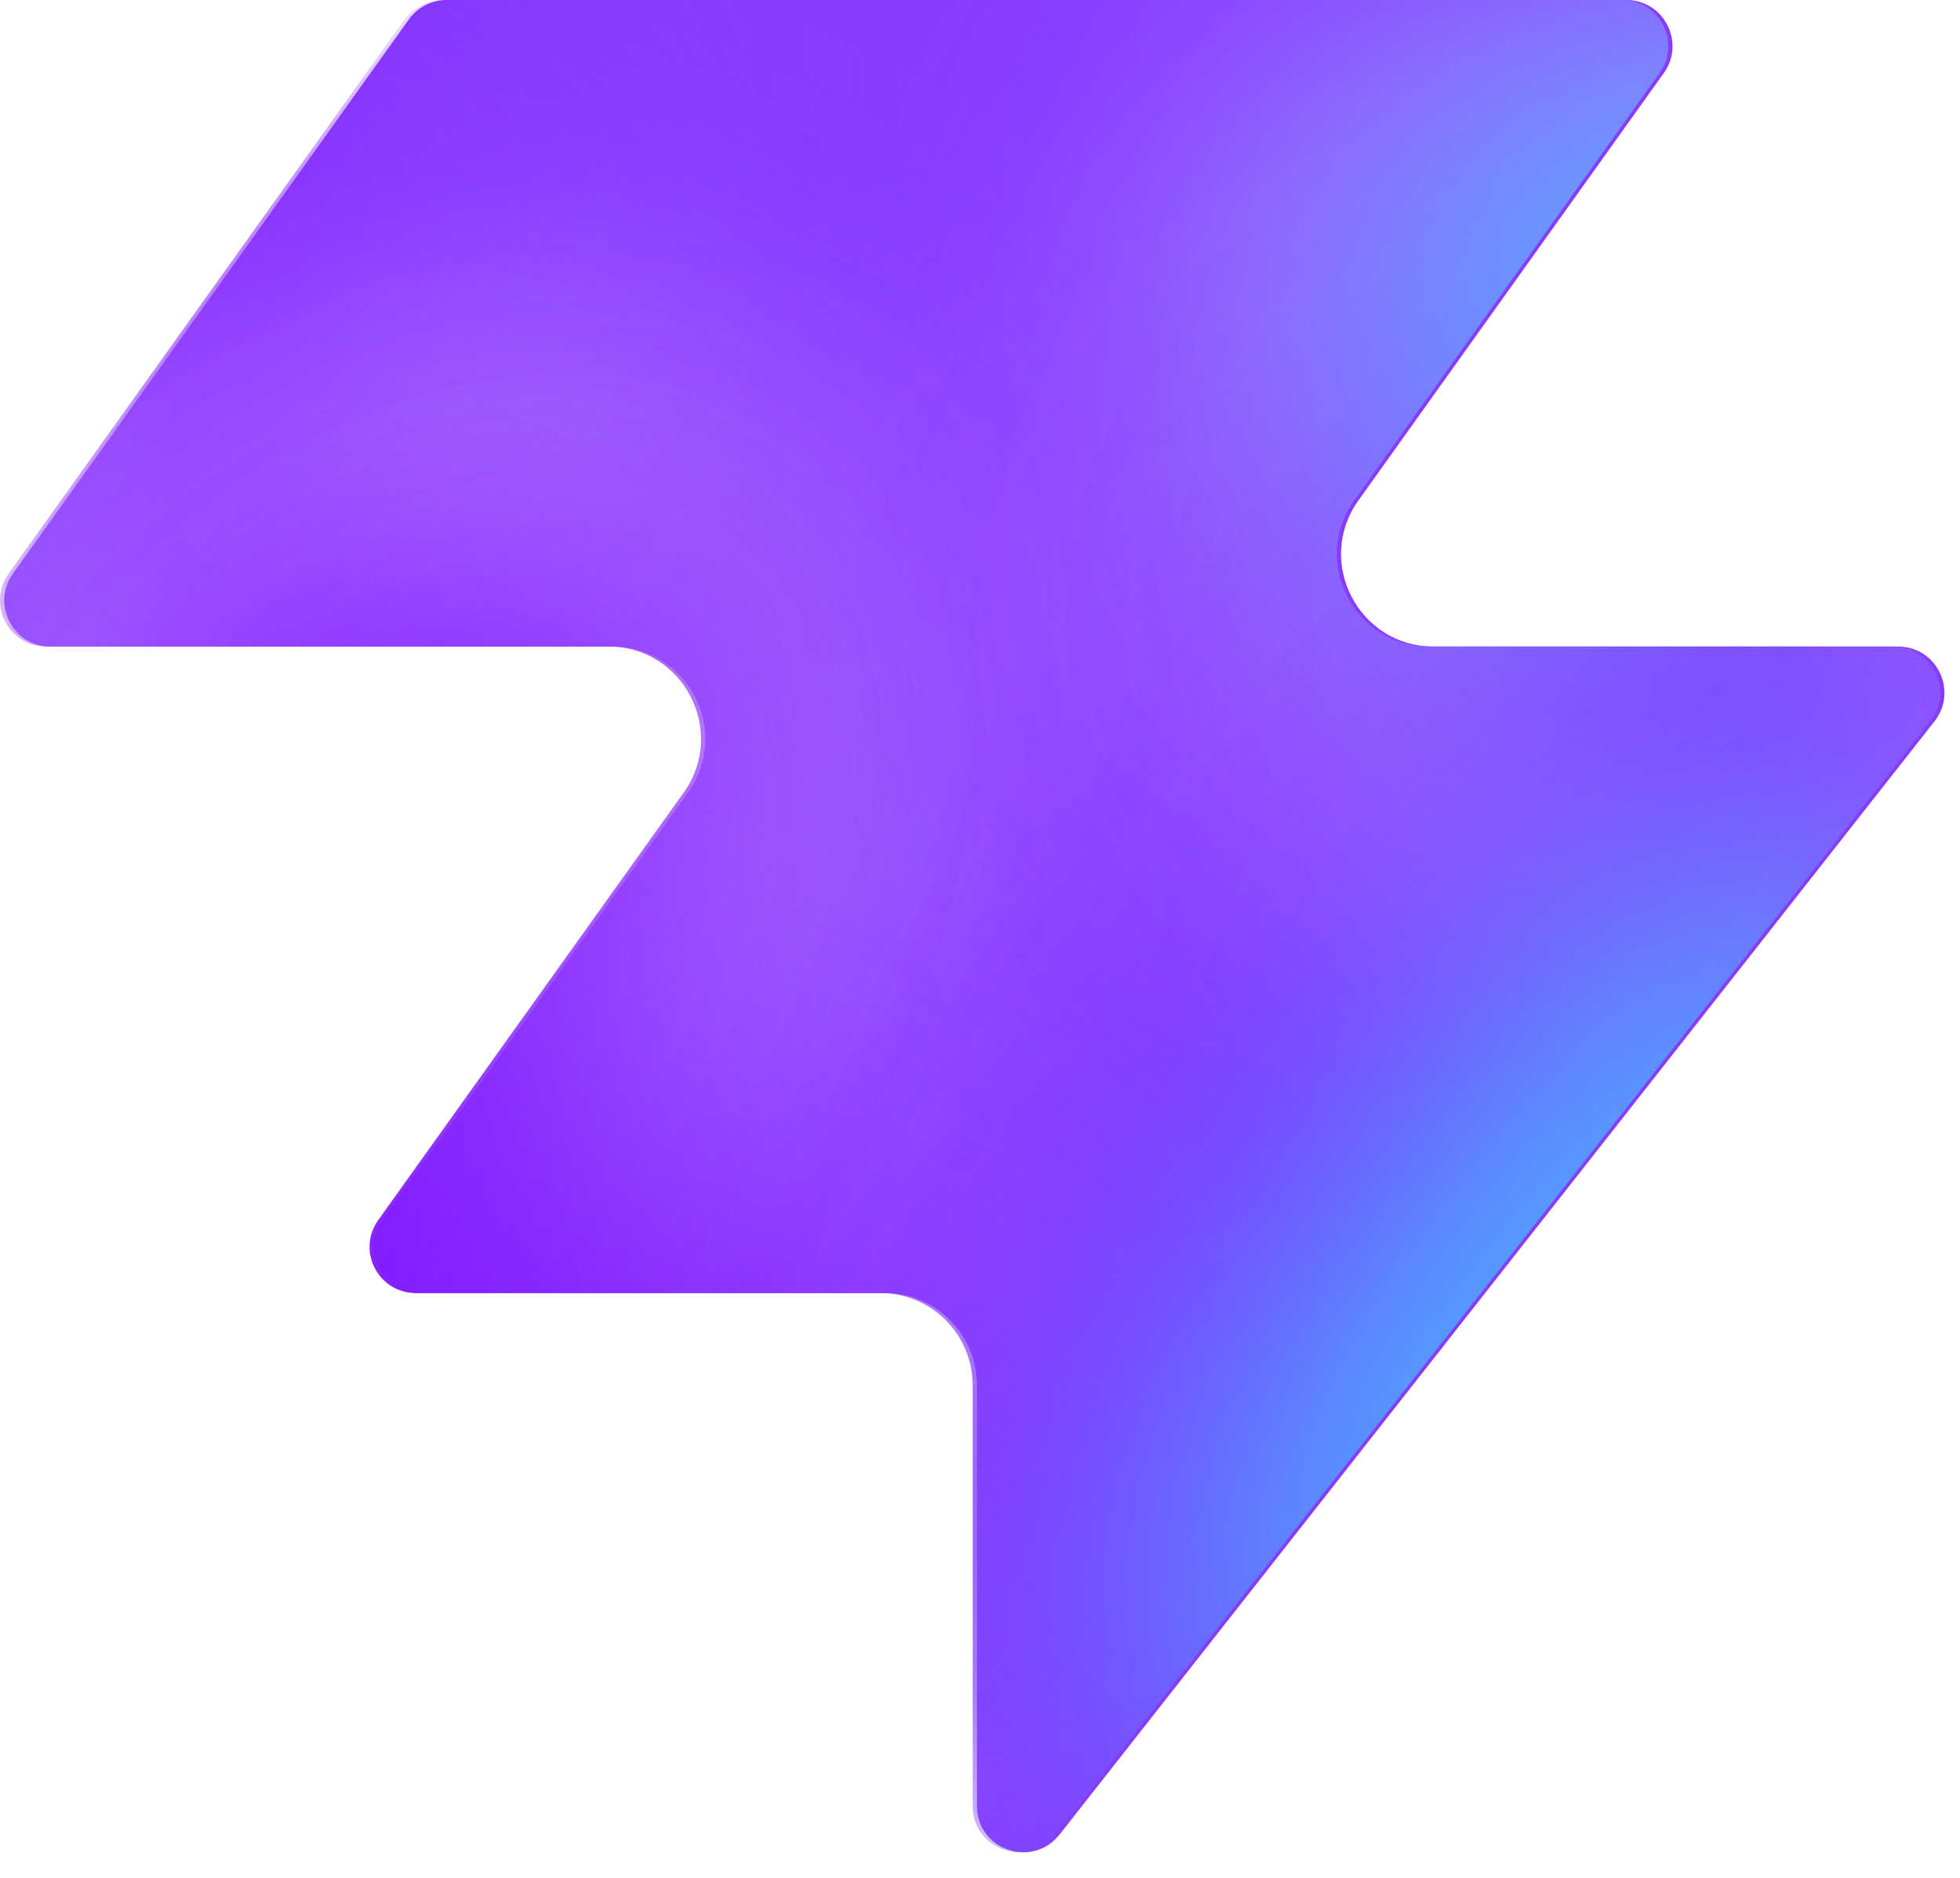
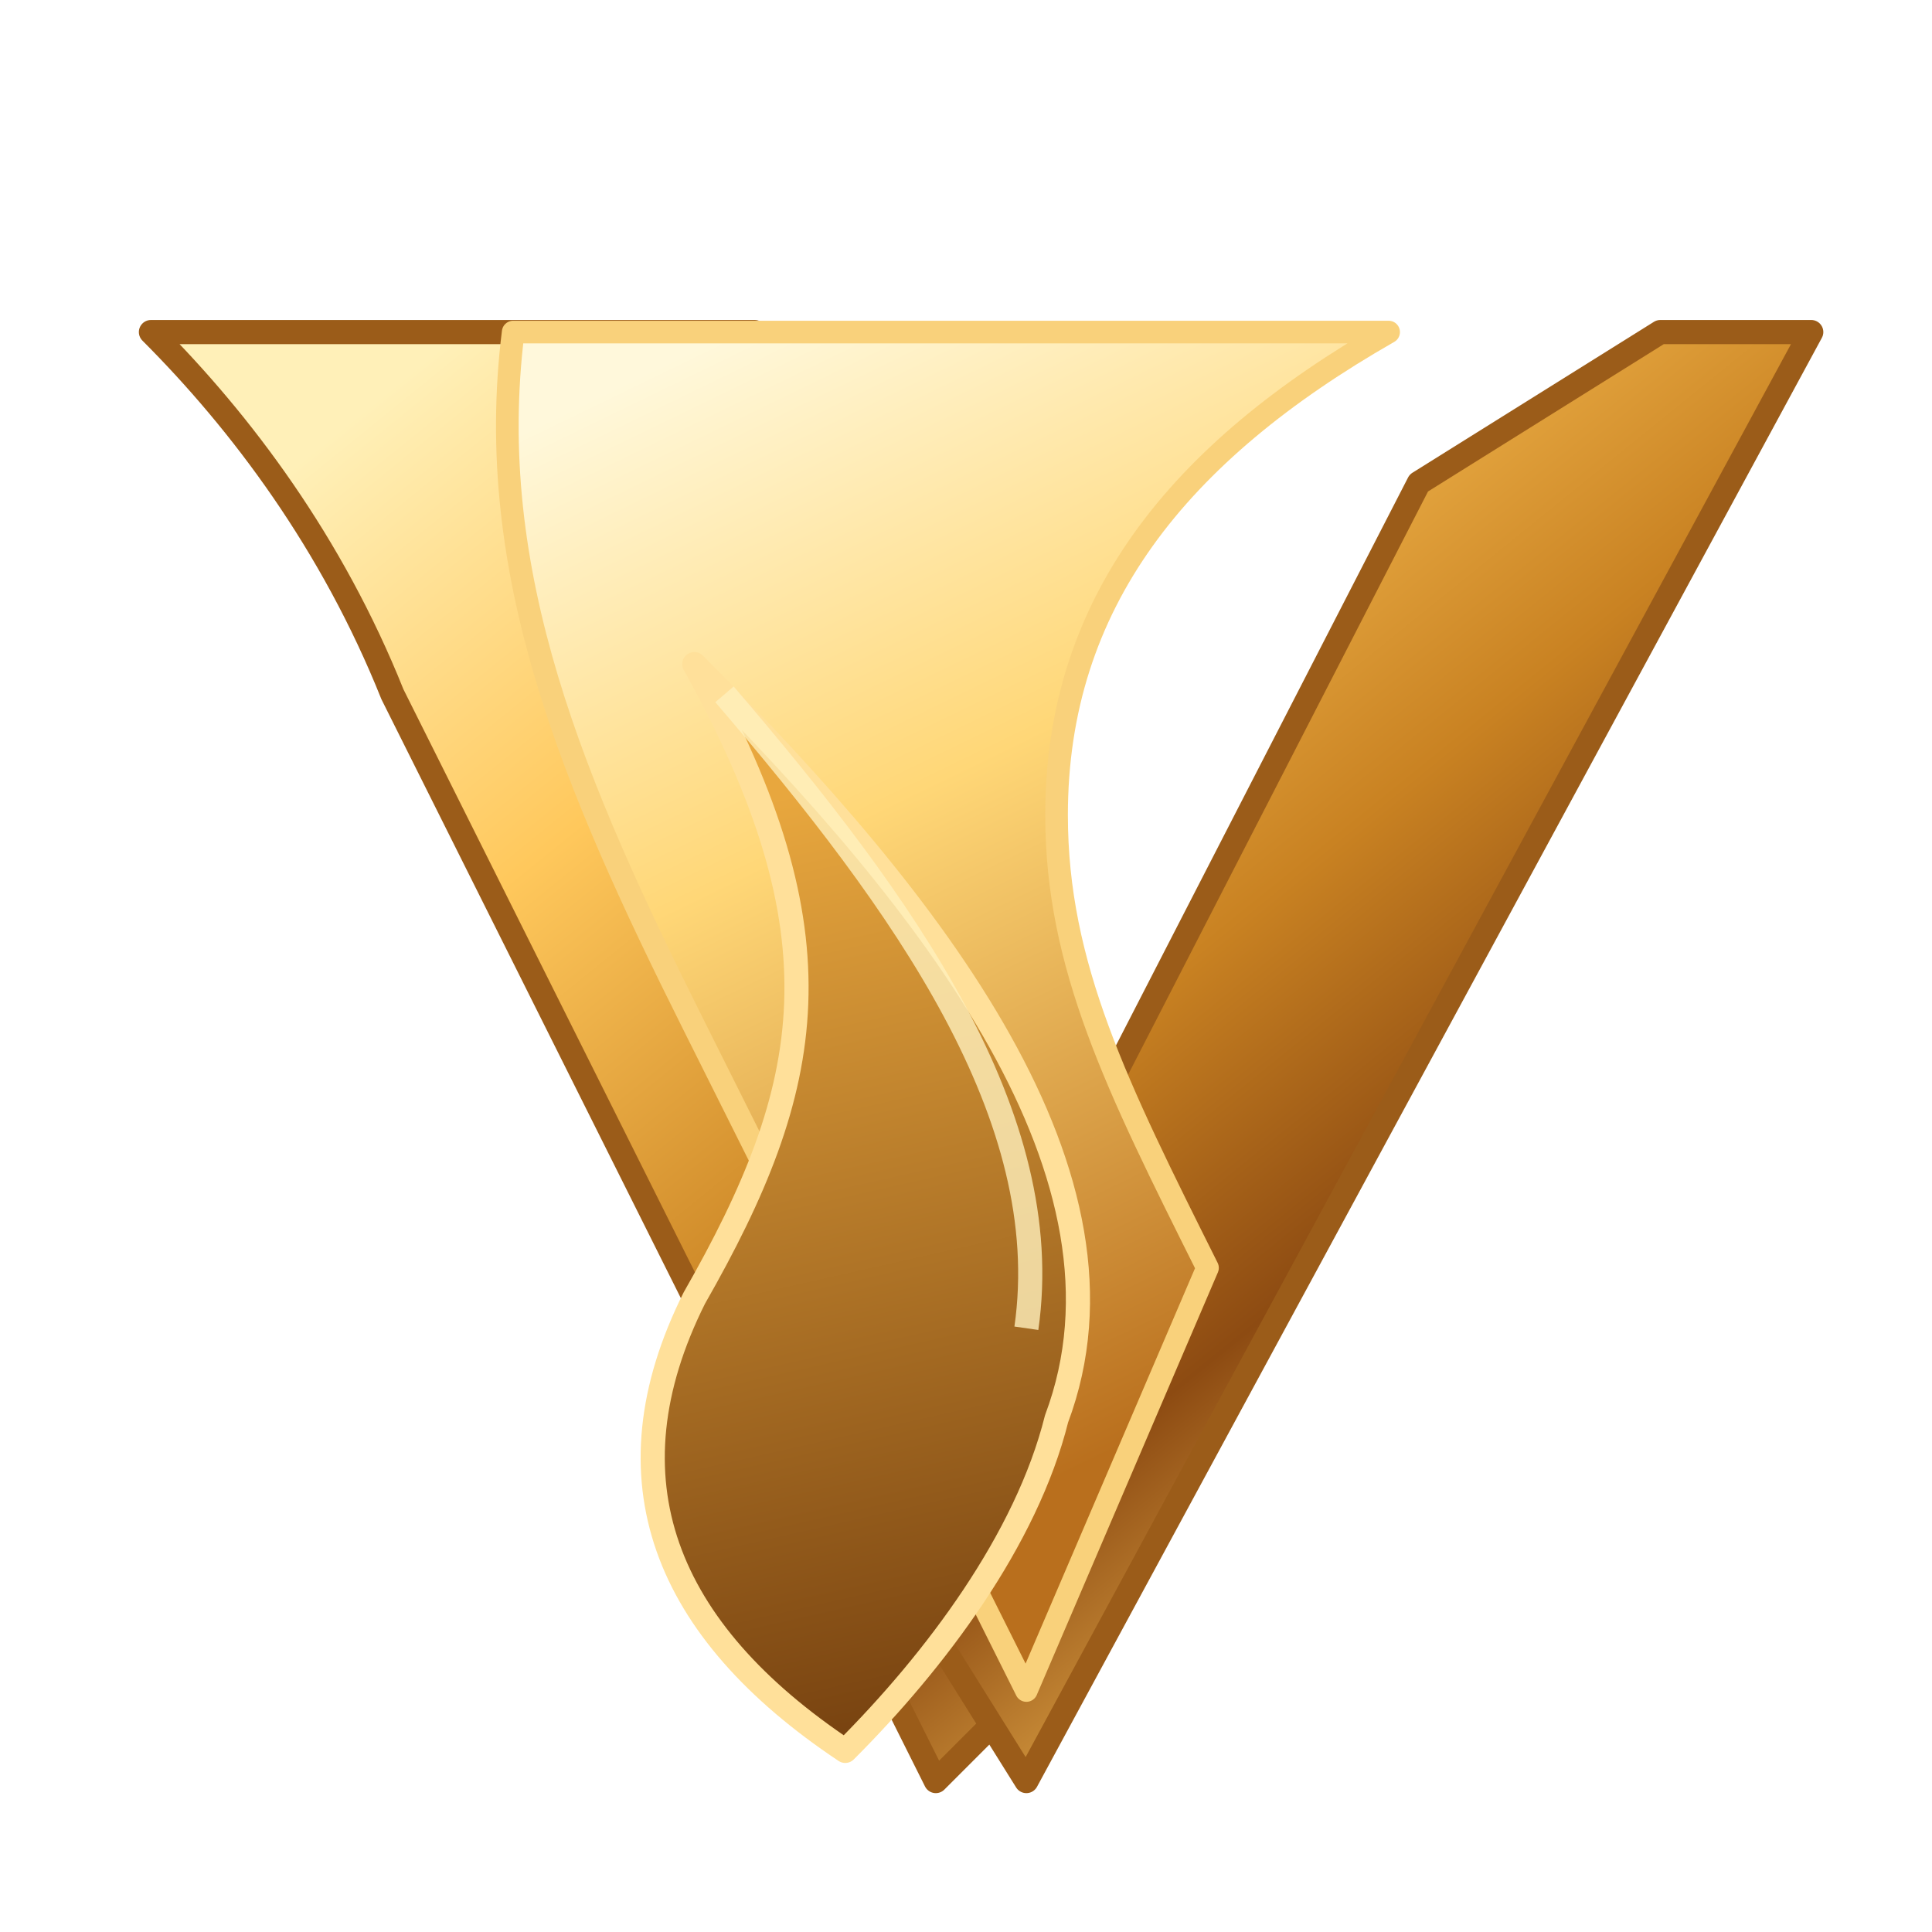
- <svg xmlns="http://www.w3.org/2000/svg" width="48" height="46" fill="none" viewBox="0 0 48 46">
-   <path fill="#863bff" d="M25.946 44.938c-.664.845-2.021.375-2.021-.698V33.937a2.26 2.26 0 0 0-2.262-2.262H10.287c-.92 0-1.456-1.04-.92-1.788l7.48-10.471c1.07-1.497 0-3.578-1.842-3.578H1.237c-.92 0-1.456-1.04-.92-1.788L10.013.474c.214-.297.556-.474.92-.474h28.894c.92 0 1.456 1.04.92 1.788l-7.48 10.471c-1.07 1.498 0 3.579 1.842 3.579h11.377c.943 0 1.473 1.088.89 1.83L25.947 44.94z" style="fill:#863bff;fill:color(display-p3 .525 .23 1);fill-opacity:1" />
-   <mask id="a" width="48" height="46" x="0" y="0" maskUnits="userSpaceOnUse" style="mask-type:alpha">
-     <path fill="#000" d="M25.842 44.938c-.664.844-2.021.375-2.021-.698V33.937a2.26 2.26 0 0 0-2.262-2.262H10.183c-.92 0-1.456-1.04-.92-1.788l7.48-10.471c1.07-1.498 0-3.579-1.842-3.579H1.133c-.92 0-1.456-1.04-.92-1.787L9.91.473c.214-.297.556-.474.92-.474h28.894c.92 0 1.456 1.04.92 1.788l-7.48 10.471c-1.07 1.498 0 3.578 1.842 3.578h11.377c.943 0 1.473 1.088.89 1.832L25.843 44.94z" style="fill:#000;fill-opacity:1" />
-   </mask>
-   <g mask="url(#a)">
-     <g filter="url(#b)">
-       <ellipse cx="5.508" cy="14.704" fill="#ede6ff" rx="5.508" ry="14.704" style="fill:#ede6ff;fill:color(display-p3 .927 .903 1);fill-opacity:1" transform="matrix(.00324 1 1 -.00324 -4.47 31.516)" />
-     </g>
-     <g filter="url(#c)">
-       <ellipse cx="10.399" cy="29.851" fill="#ede6ff" rx="10.399" ry="29.851" style="fill:#ede6ff;fill:color(display-p3 .927 .903 1);fill-opacity:1" transform="matrix(.00324 1 1 -.00324 -39.328 7.883)" />
-     </g>
-     <g filter="url(#d)">
-       <ellipse cx="5.508" cy="30.487" fill="#7e14ff" rx="5.508" ry="30.487" style="fill:#7e14ff;fill:color(display-p3 .492 .077 1);fill-opacity:1" transform="rotate(89.814 -25.913 -14.639)scale(1 -1)" />
-     </g>
-     <g filter="url(#e)">
-       <ellipse cx="5.508" cy="30.599" fill="#7e14ff" rx="5.508" ry="30.599" style="fill:#7e14ff;fill:color(display-p3 .492 .077 1);fill-opacity:1" transform="rotate(89.814 -32.644 -3.334)scale(1 -1)" />
-     </g>
-     <g filter="url(#f)">
-       <ellipse cx="5.508" cy="30.599" fill="#7e14ff" rx="5.508" ry="30.599" style="fill:#7e14ff;fill:color(display-p3 .492 .077 1);fill-opacity:1" transform="matrix(.00324 1 1 -.00324 -34.34 30.47)" />
-     </g>
-     <g filter="url(#g)">
-       <ellipse cx="14.072" cy="22.078" fill="#ede6ff" rx="14.072" ry="22.078" style="fill:#ede6ff;fill:color(display-p3 .927 .903 1);fill-opacity:1" transform="rotate(93.35 24.506 48.493)scale(-1 1)" />
-     </g>
-     <g filter="url(#h)">
-       <ellipse cx="3.47" cy="21.501" fill="#7e14ff" rx="3.47" ry="21.501" style="fill:#7e14ff;fill:color(display-p3 .492 .077 1);fill-opacity:1" transform="rotate(89.009 28.708 47.59)scale(-1 1)" />
-     </g>
-     <g filter="url(#i)">
-       <ellipse cx="3.47" cy="21.501" fill="#7e14ff" rx="3.47" ry="21.501" style="fill:#7e14ff;fill:color(display-p3 .492 .077 1);fill-opacity:1" transform="rotate(89.009 28.708 47.59)scale(-1 1)" />
-     </g>
-     <g filter="url(#j)">
-       <ellipse cx=".387" cy="8.972" fill="#7e14ff" rx="4.407" ry="29.108" style="fill:#7e14ff;fill:color(display-p3 .492 .077 1);fill-opacity:1" transform="rotate(39.51 .387 8.972)" />
-     </g>
-     <g filter="url(#k)">
-       <ellipse cx="47.523" cy="-6.092" fill="#7e14ff" rx="4.407" ry="29.108" style="fill:#7e14ff;fill:color(display-p3 .492 .077 1);fill-opacity:1" transform="rotate(37.892 47.523 -6.092)" />
-     </g>
-     <g filter="url(#l)">
-       <ellipse cx="41.412" cy="6.333" fill="#47bfff" rx="5.971" ry="9.665" style="fill:#47bfff;fill:color(display-p3 .28 .748 1);fill-opacity:1" transform="rotate(37.892 41.412 6.333)" />
-     </g>
-     <g filter="url(#m)">
-       <ellipse cx="-1.879" cy="38.332" fill="#7e14ff" rx="4.407" ry="29.108" style="fill:#7e14ff;fill:color(display-p3 .492 .077 1);fill-opacity:1" transform="rotate(37.892 -1.88 38.332)" />
-     </g>
-     <g filter="url(#n)">
-       <ellipse cx="-1.879" cy="38.332" fill="#7e14ff" rx="4.407" ry="29.108" style="fill:#7e14ff;fill:color(display-p3 .492 .077 1);fill-opacity:1" transform="rotate(37.892 -1.88 38.332)" />
-     </g>
-     <g filter="url(#o)">
-       <ellipse cx="35.651" cy="29.907" fill="#7e14ff" rx="4.407" ry="29.108" style="fill:#7e14ff;fill:color(display-p3 .492 .077 1);fill-opacity:1" transform="rotate(37.892 35.651 29.907)" />
-     </g>
-     <g filter="url(#p)">
-       <ellipse cx="38.418" cy="32.4" fill="#47bfff" rx="5.971" ry="15.297" style="fill:#47bfff;fill:color(display-p3 .28 .748 1);fill-opacity:1" transform="rotate(37.892 38.418 32.4)" />
-     </g>
-   </g>
+ <svg xmlns="http://www.w3.org/2000/svg" viewBox="0 0 64 64" role="img" aria-label="Gold V logo">
  <defs>
-     <filter id="b" width="60.045" height="41.654" x="-19.77" y="16.149" color-interpolation-filters="sRGB" filterUnits="userSpaceOnUse">
-       <feFlood flood-opacity="0" result="BackgroundImageFix" />
-       <feBlend in="SourceGraphic" in2="BackgroundImageFix" result="shape" />
-       <feGaussianBlur result="effect1_foregroundBlur_2002_17158" stdDeviation="7.659" />
-     </filter>
-     <filter id="c" width="90.34" height="51.437" x="-54.613" y="-7.533" color-interpolation-filters="sRGB" filterUnits="userSpaceOnUse">
-       <feFlood flood-opacity="0" result="BackgroundImageFix" />
-       <feBlend in="SourceGraphic" in2="BackgroundImageFix" result="shape" />
-       <feGaussianBlur result="effect1_foregroundBlur_2002_17158" stdDeviation="7.659" />
-     </filter>
-     <filter id="d" width="79.355" height="29.4" x="-49.64" y="2.03" color-interpolation-filters="sRGB" filterUnits="userSpaceOnUse">
-       <feFlood flood-opacity="0" result="BackgroundImageFix" />
-       <feBlend in="SourceGraphic" in2="BackgroundImageFix" result="shape" />
-       <feGaussianBlur result="effect1_foregroundBlur_2002_17158" stdDeviation="4.596" />
-     </filter>
-     <filter id="e" width="79.579" height="29.4" x="-45.045" y="20.029" color-interpolation-filters="sRGB" filterUnits="userSpaceOnUse">
-       <feFlood flood-opacity="0" result="BackgroundImageFix" />
-       <feBlend in="SourceGraphic" in2="BackgroundImageFix" result="shape" />
-       <feGaussianBlur result="effect1_foregroundBlur_2002_17158" stdDeviation="4.596" />
-     </filter>
-     <filter id="f" width="79.579" height="29.4" x="-43.513" y="21.178" color-interpolation-filters="sRGB" filterUnits="userSpaceOnUse">
-       <feFlood flood-opacity="0" result="BackgroundImageFix" />
-       <feBlend in="SourceGraphic" in2="BackgroundImageFix" result="shape" />
-       <feGaussianBlur result="effect1_foregroundBlur_2002_17158" stdDeviation="4.596" />
-     </filter>
-     <filter id="g" width="74.749" height="58.852" x="15.756" y="-17.901" color-interpolation-filters="sRGB" filterUnits="userSpaceOnUse">
-       <feFlood flood-opacity="0" result="BackgroundImageFix" />
-       <feBlend in="SourceGraphic" in2="BackgroundImageFix" result="shape" />
-       <feGaussianBlur result="effect1_foregroundBlur_2002_17158" stdDeviation="7.659" />
-     </filter>
-     <filter id="h" width="61.377" height="25.362" x="23.548" y="2.284" color-interpolation-filters="sRGB" filterUnits="userSpaceOnUse">
-       <feFlood flood-opacity="0" result="BackgroundImageFix" />
-       <feBlend in="SourceGraphic" in2="BackgroundImageFix" result="shape" />
-       <feGaussianBlur result="effect1_foregroundBlur_2002_17158" stdDeviation="4.596" />
-     </filter>
-     <filter id="i" width="61.377" height="25.362" x="23.548" y="2.284" color-interpolation-filters="sRGB" filterUnits="userSpaceOnUse">
-       <feFlood flood-opacity="0" result="BackgroundImageFix" />
-       <feBlend in="SourceGraphic" in2="BackgroundImageFix" result="shape" />
-       <feGaussianBlur result="effect1_foregroundBlur_2002_17158" stdDeviation="4.596" />
-     </filter>
-     <filter id="j" width="56.045" height="63.649" x="-27.636" y="-22.853" color-interpolation-filters="sRGB" filterUnits="userSpaceOnUse">
-       <feFlood flood-opacity="0" result="BackgroundImageFix" />
-       <feBlend in="SourceGraphic" in2="BackgroundImageFix" result="shape" />
-       <feGaussianBlur result="effect1_foregroundBlur_2002_17158" stdDeviation="4.596" />
-     </filter>
-     <filter id="k" width="54.814" height="64.646" x="20.116" y="-38.415" color-interpolation-filters="sRGB" filterUnits="userSpaceOnUse">
-       <feFlood flood-opacity="0" result="BackgroundImageFix" />
-       <feBlend in="SourceGraphic" in2="BackgroundImageFix" result="shape" />
-       <feGaussianBlur result="effect1_foregroundBlur_2002_17158" stdDeviation="4.596" />
-     </filter>
-     <filter id="l" width="33.541" height="35.313" x="24.641" y="-11.323" color-interpolation-filters="sRGB" filterUnits="userSpaceOnUse">
-       <feFlood flood-opacity="0" result="BackgroundImageFix" />
-       <feBlend in="SourceGraphic" in2="BackgroundImageFix" result="shape" />
-       <feGaussianBlur result="effect1_foregroundBlur_2002_17158" stdDeviation="4.596" />
-     </filter>
-     <filter id="m" width="54.814" height="64.646" x="-29.286" y="6.009" color-interpolation-filters="sRGB" filterUnits="userSpaceOnUse">
-       <feFlood flood-opacity="0" result="BackgroundImageFix" />
-       <feBlend in="SourceGraphic" in2="BackgroundImageFix" result="shape" />
-       <feGaussianBlur result="effect1_foregroundBlur_2002_17158" stdDeviation="4.596" />
-     </filter>
-     <filter id="n" width="54.814" height="64.646" x="-29.286" y="6.009" color-interpolation-filters="sRGB" filterUnits="userSpaceOnUse">
-       <feFlood flood-opacity="0" result="BackgroundImageFix" />
-       <feBlend in="SourceGraphic" in2="BackgroundImageFix" result="shape" />
-       <feGaussianBlur result="effect1_foregroundBlur_2002_17158" stdDeviation="4.596" />
-     </filter>
-     <filter id="o" width="54.814" height="64.646" x="8.244" y="-2.416" color-interpolation-filters="sRGB" filterUnits="userSpaceOnUse">
-       <feFlood flood-opacity="0" result="BackgroundImageFix" />
-       <feBlend in="SourceGraphic" in2="BackgroundImageFix" result="shape" />
-       <feGaussianBlur result="effect1_foregroundBlur_2002_17158" stdDeviation="4.596" />
-     </filter>
-     <filter id="p" width="39.409" height="43.623" x="18.713" y="10.588" color-interpolation-filters="sRGB" filterUnits="userSpaceOnUse">
-       <feFlood flood-opacity="0" result="BackgroundImageFix" />
-       <feBlend in="SourceGraphic" in2="BackgroundImageFix" result="shape" />
-       <feGaussianBlur result="effect1_foregroundBlur_2002_17158" stdDeviation="4.596" />
-     </filter>
+     <linearGradient id="gold" x1="14" y1="12" x2="48" y2="54" gradientUnits="userSpaceOnUse">
+       <stop stop-color="#fff0b8" />
+       <stop offset=".28" stop-color="#ffc85c" />
+       <stop offset=".58" stop-color="#c98222" />
+       <stop offset=".78" stop-color="#8d4b12" />
+       <stop offset="1" stop-color="#f5bd54" />
+     </linearGradient>
+     <linearGradient id="highlight" x1="18" y1="14" x2="35" y2="49" gradientUnits="userSpaceOnUse">
+       <stop stop-color="#fff8db" />
+       <stop offset=".42" stop-color="#ffd777" />
+       <stop offset="1" stop-color="#b96f1d" />
+     </linearGradient>
+     <linearGradient id="shadow" x1="32" y1="25" x2="39" y2="56" gradientUnits="userSpaceOnUse">
+       <stop stop-color="#e8a73e" />
+       <stop offset="1" stop-color="#75400f" />
+     </linearGradient>
  </defs>
+   <path d="M5 11h20c-5 3-7 7-4 14l15 29-5 5L13 23C11 18 8 14 5 11Z" fill="url(#gold)" stroke="#9b5c19" stroke-width=".8" stroke-linejoin="round" />
+   <path d="m34 59-5-8 18-35 8-5h5L34 59Z" fill="url(#gold)" stroke="#9b5c19" stroke-width=".8" stroke-linejoin="round" />
+   <path d="M17 11h29c-7 4-11 9-11 16 0 5 2 9 5 15L34 56 23 34c-4-8-7-15-6-23Z" fill="url(#highlight)" stroke="#f9d17b" stroke-width=".75" stroke-linejoin="round" />
+   <path d="M23 22c8 8 15 17 12 25-1 4-4 8-7 11-6-4-8-9-5-15 4-7 5-12 0-21Z" fill="url(#shadow)" stroke="#ffe09a" stroke-width=".8" stroke-linejoin="round" />
+   <path d="M24 23c6 7 11 14 10 21" fill="none" stroke="#fff0bc" stroke-opacity=".8" stroke-width=".8" />
</svg>
